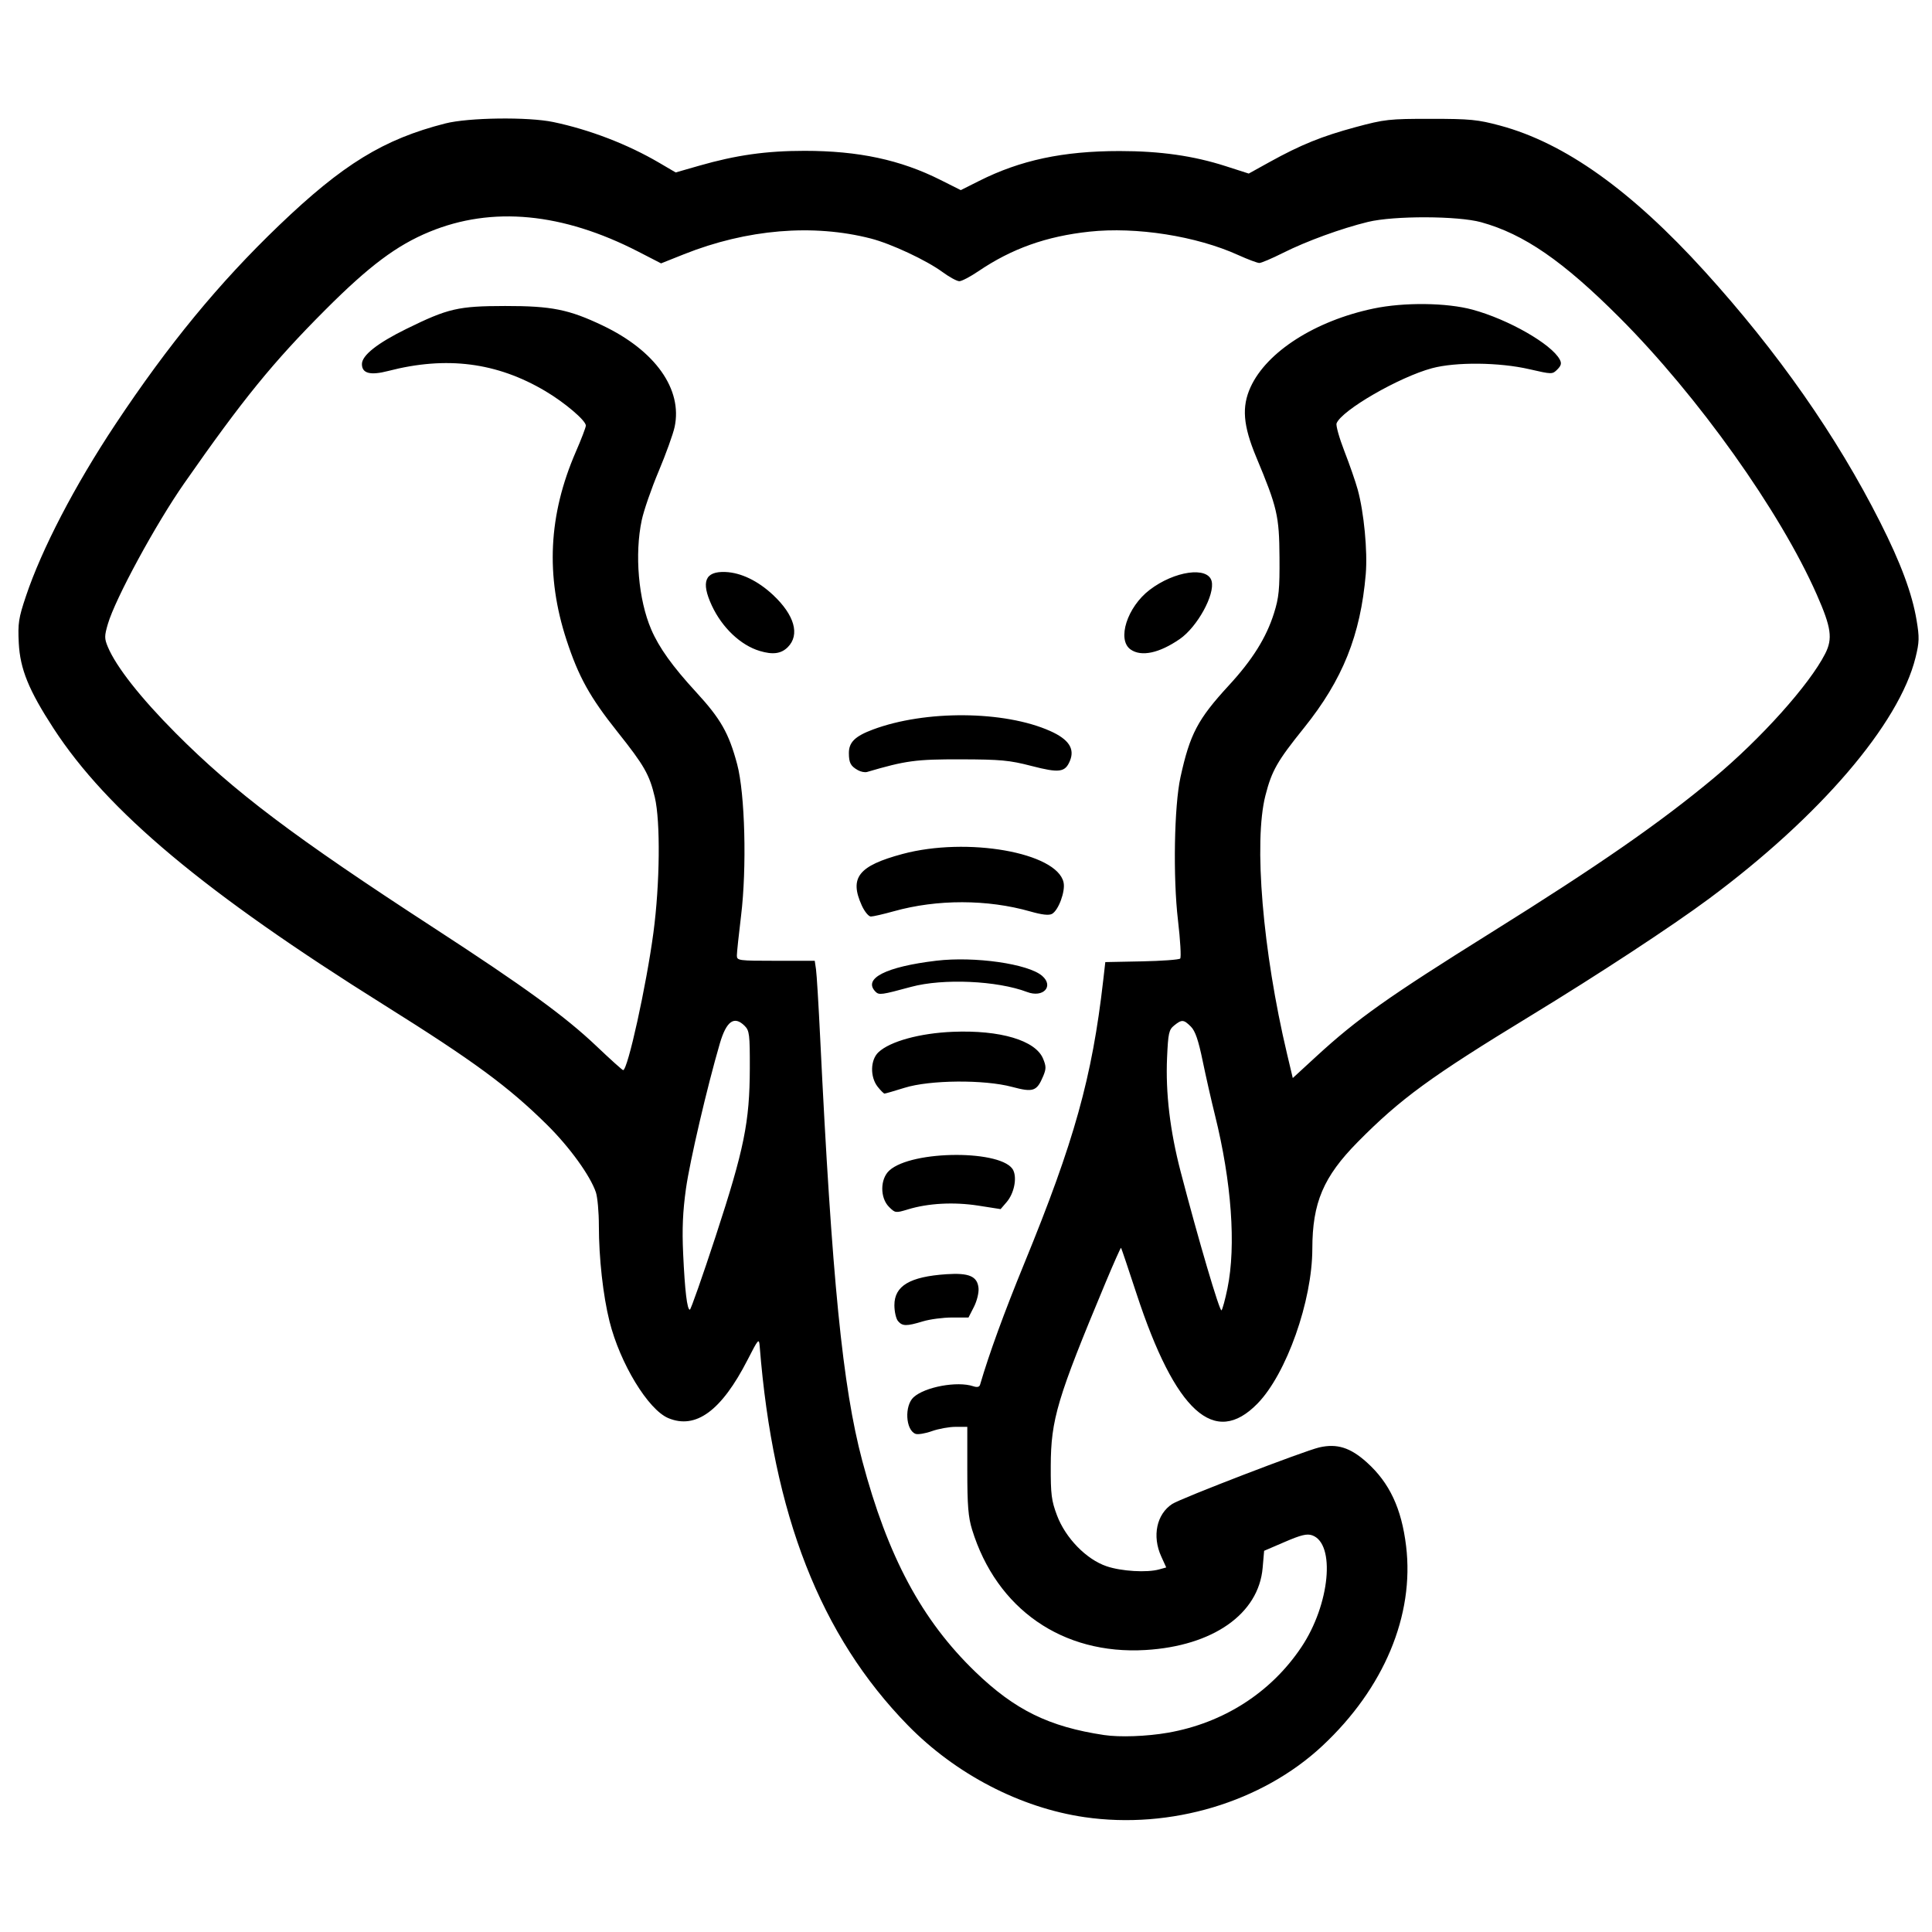
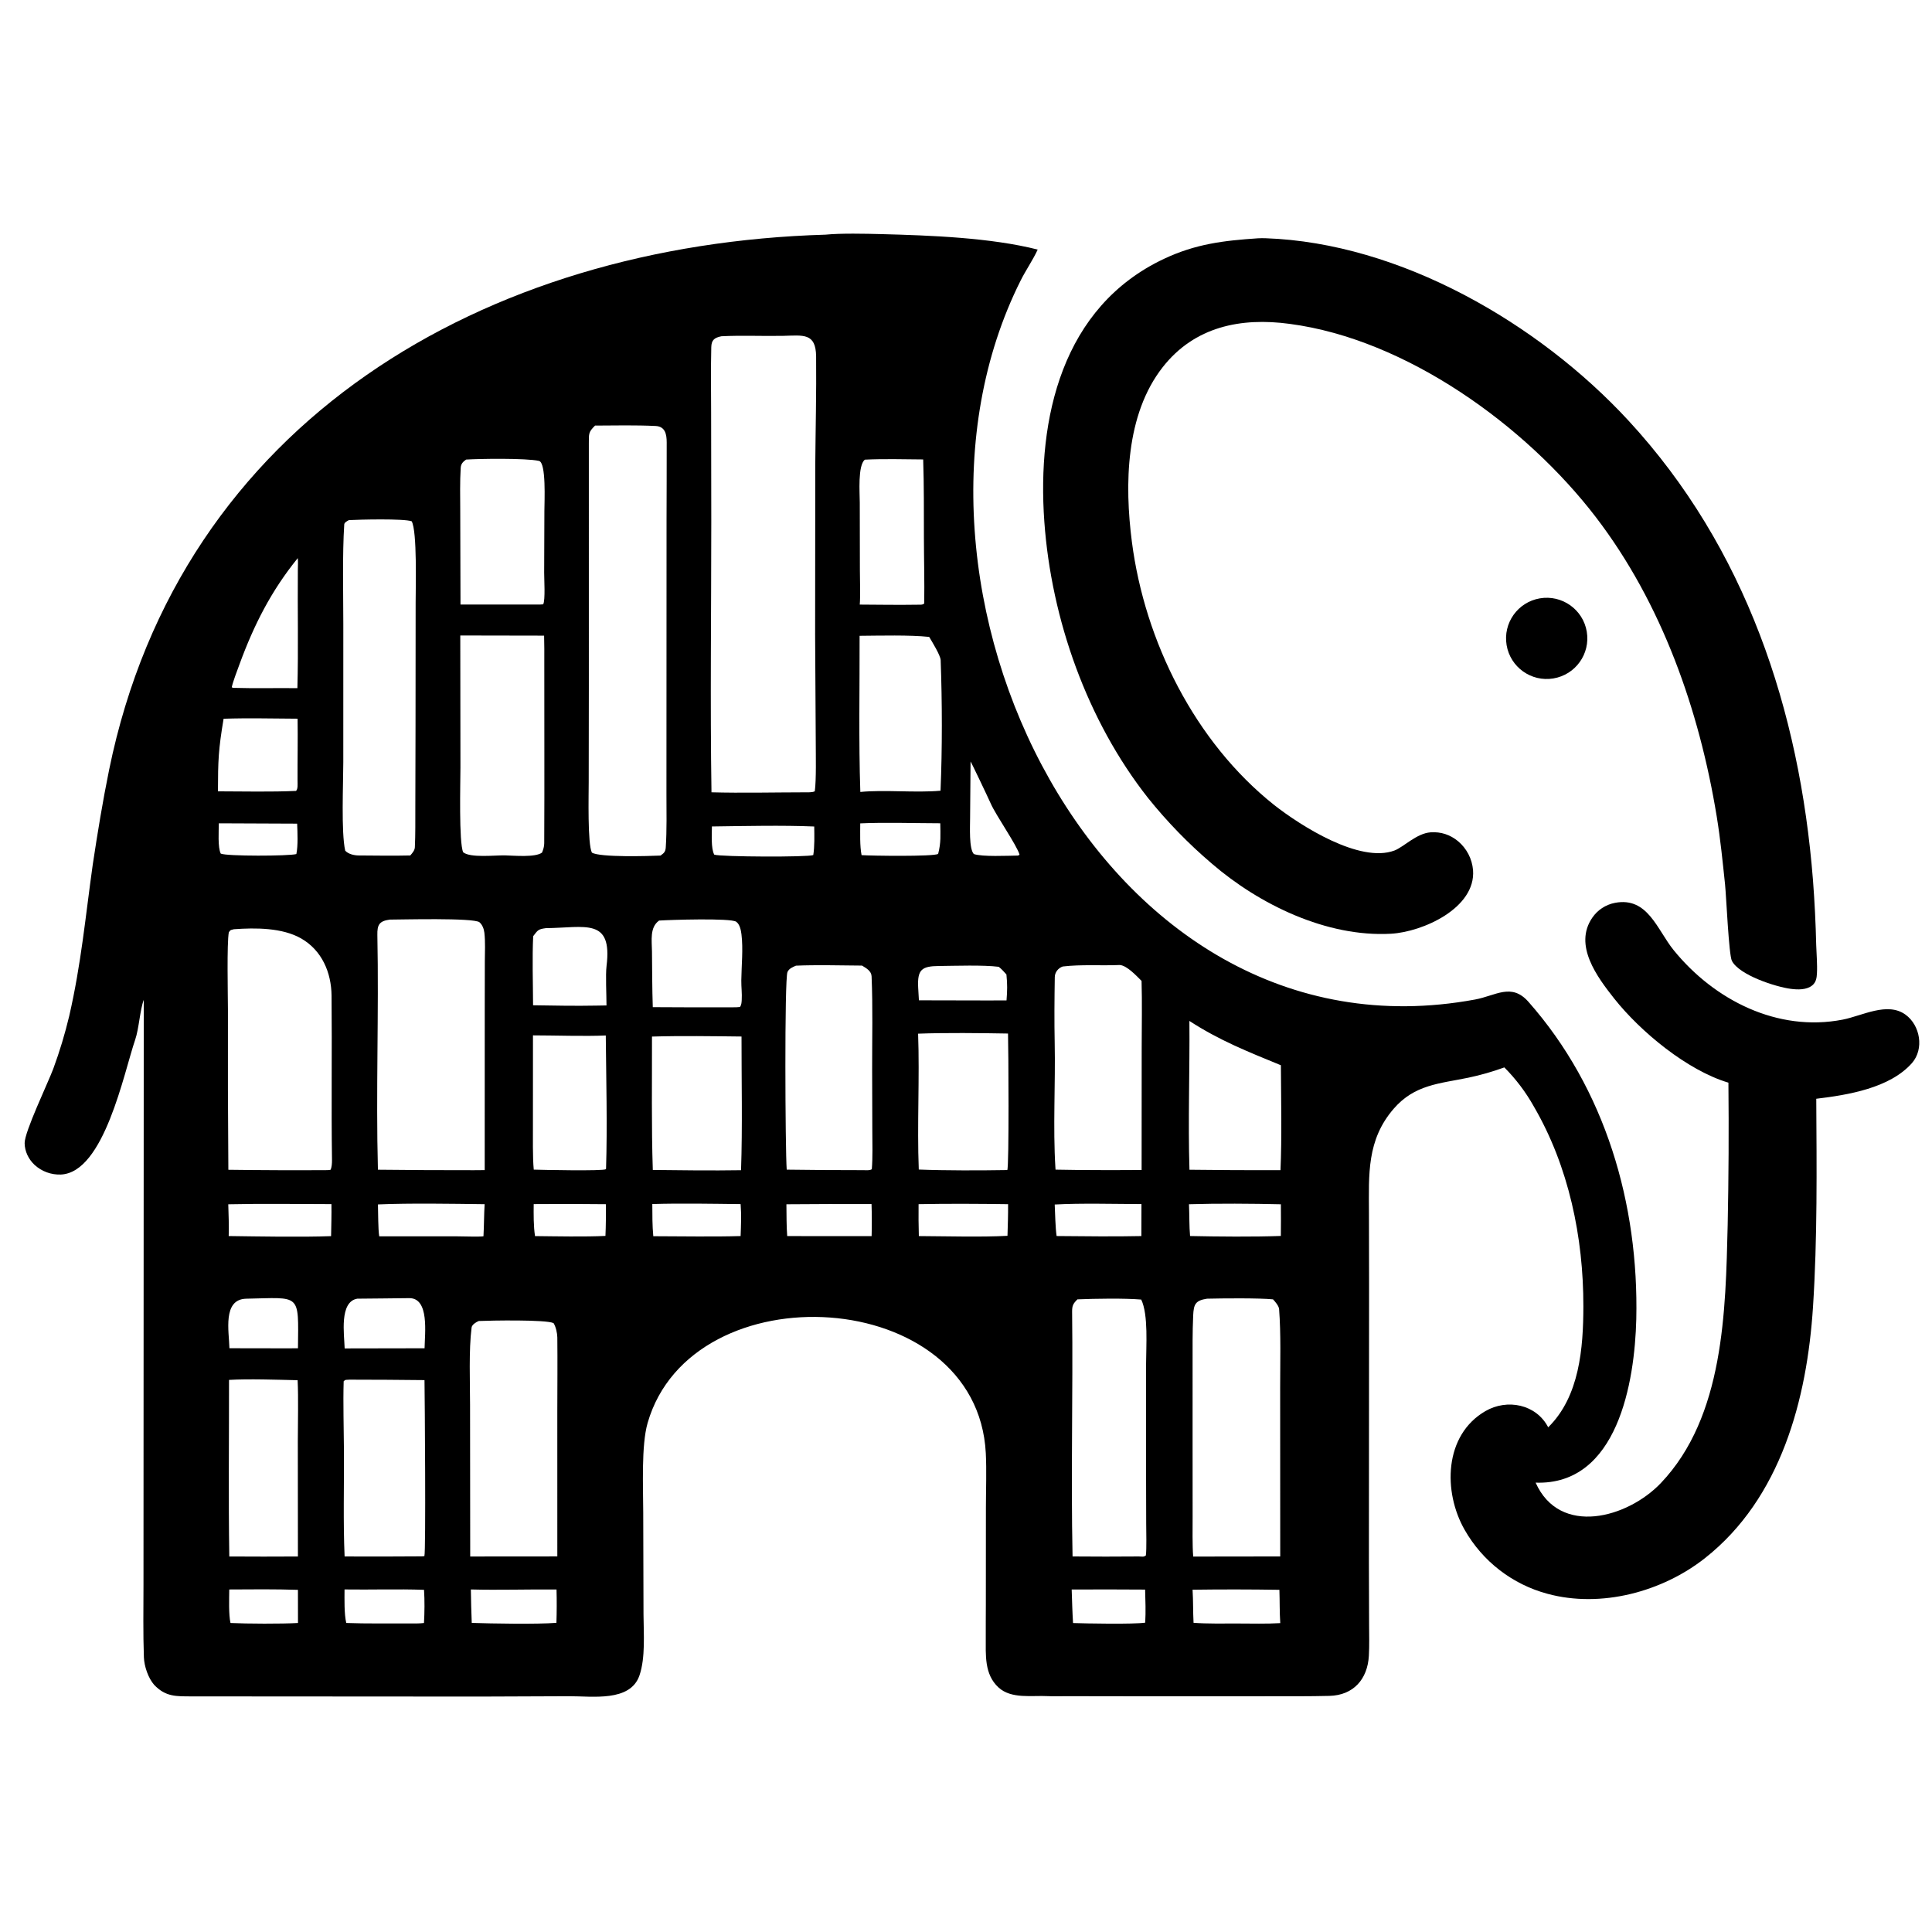
- <svg xmlns="http://www.w3.org/2000/svg" width="512" height="512" viewBox="0 0 742 670">
-   <g>
-     <path d="M 416.52 661.89 C391.88,658.30 367.03,645.38 348.70,626.64 C315.08,592.24 296.90,545.75 291.77,481.10 C291.51,477.85 291.29,478.09 287.09,486.30 C277.08,505.83 267.25,513.05 256.67,508.64 C248.93,505.40 238.15,487.68 234.09,471.50 C231.61,461.63 230.00,447.10 230.00,434.69 C230.00,429.52 229.48,423.77 228.85,421.90 C226.68,415.51 218.76,404.56 210.13,396.02 C195.29,381.35 182.01,371.57 147.50,349.96 C78.63,306.83 41.28,275.57 20.56,243.74 C11.05,229.12 7.72,220.96 7.21,210.98 C6.83,203.41 7.13,201.41 9.94,193.03 C16.03,174.85 28.71,150.47 44.29,127.00 C64.68,96.29 84.12,72.66 107.18,50.55 C131.70,27.05 147.31,17.47 171.00,11.42 C179.90,9.14 202.80,8.84 212.50,10.87 C226.47,13.80 241.01,19.39 253.14,26.50 L 259.50 30.23 L 268.50 27.65 C282.74,23.56 294.29,21.93 309.00,21.93 C329.73,21.93 345.84,25.38 361.25,33.13 L 369.00 37.02 L 375.97 33.52 C391.89,25.50 408.28,22.01 430.00,22.01 C445.58,22.01 458.38,23.83 470.82,27.84 L 479.59 30.66 L 487.54 26.26 C499.60,19.59 507.62,16.34 520.65,12.82 C531.80,9.82 533.51,9.63 549.50,9.64 C564.64,9.64 567.56,9.93 576.15,12.24 C600.94,18.91 626.45,37.09 654.70,68.22 C682.79,99.18 705.35,131.42 722.06,164.49 C729.98,180.15 734.35,191.90 736.07,202.14 C737.19,208.79 737.14,210.61 735.67,216.56 C729.38,242.03 698.94,277.57 656.34,309.17 C642.07,319.76 614.06,338.14 588.00,354.02 C549.46,377.50 537.91,385.93 521.44,402.60 C508.26,415.95 504.03,425.91 504.01,443.62 C503.98,463.63 494.07,491.64 482.98,503.02 C466.48,519.96 451.40,506.27 436.48,460.83 C433.36,451.30 430.68,443.38 430.55,443.23 C430.41,443.08 427.71,449.16 424.54,456.73 C406.01,501.09 403.62,509.11 403.55,527.00 C403.51,537.90 403.81,540.33 405.95,546.00 C409.24,554.72 417.21,562.90 425.01,565.54 C430.71,567.47 440.51,568.06 445.20,566.74 L 447.90 565.99 L 445.97 561.74 C442.43,553.95 444.20,545.53 450.20,541.61 C453.50,539.45 500.93,521.21 506.67,519.89 C513.48,518.32 518.60,519.93 524.93,525.63 C533.64,533.46 538.27,543.31 540.02,557.75 C543.26,584.37 531.52,612.42 507.88,634.50 C484.71,656.15 449.54,666.69 416.52,661.89 ZM 448.53 629.47 C469.89,625.74 488.14,614.04 499.82,596.57 C510.77,580.21 513.01,556.84 503.95,553.65 C501.95,552.95 499.69,553.49 493.45,556.18 L 485.50 559.60 L 484.93 566.15 C483.40,583.84 465.84,596.16 439.96,597.70 C408.11,599.60 382.76,582.00 373.33,551.44 C371.86,546.68 371.50,542.17 371.50,528.75 L 371.50 512.00 L 367.00 511.99 C364.52,511.99 360.42,512.74 357.87,513.65 C355.33,514.56 352.51,515.02 351.61,514.68 C347.78,513.21 347.30,503.85 350.89,500.60 C355.27,496.64 367.62,494.36 373.75,496.39 C375.28,496.90 376.13,496.71 376.40,495.82 C379.89,483.88 385.66,468.08 393.37,449.26 C412.58,402.40 419.45,377.78 423.70,340.50 L 424.50 333.50 L 438.48 333.22 C446.17,333.07 452.82,332.58 453.26,332.14 C453.69,331.71 453.31,325.08 452.41,317.42 C450.47,300.93 450.95,273.54 453.37,262.50 C457.00,245.91 460.01,240.21 471.91,227.28 C481.02,217.40 486.33,208.91 489.29,199.50 C491.17,193.54 491.49,190.35 491.40,178.00 C491.29,162.10 490.55,158.91 482.47,139.56 C477.41,127.43 476.83,120.25 480.29,112.67 C486.51,99.09 505.13,87.19 527.50,82.50 C539.23,80.04 555.60,80.23 565.55,82.93 C579.29,86.66 595.86,96.13 599.03,102.07 C599.81,103.52 599.60,104.40 598.11,105.89 C596.20,107.80 596.08,107.80 587.34,105.79 C575.83,103.13 559.12,102.97 550.00,105.41 C537.36,108.80 515.25,121.57 513.32,126.60 C513.01,127.42 514.36,132.23 516.33,137.30 C518.30,142.36 520.60,148.98 521.43,152.00 C523.85,160.76 525.27,175.76 524.53,184.50 C522.52,207.98 515.65,225.08 500.84,243.51 C490.50,256.36 488.44,259.98 486.00,269.50 C481.43,287.35 484.94,329.27 494.30,368.76 L 496.50 378.03 L 505.56 369.70 C521.31,355.23 532.98,346.97 572.65,322.18 C614.04,296.33 637.37,280.14 658.00,262.97 C676.27,247.76 694.91,226.98 700.97,215.07 C703.93,209.25 703.33,205.01 697.73,192.32 C683.66,160.41 652.13,116.14 622.01,85.98 C600.26,64.22 585.29,53.90 568.86,49.35 C559.94,46.88 535.32,46.81 525.38,49.23 C515.17,51.72 501.72,56.62 492.77,61.12 C488.52,63.25 484.42,65.00 483.66,65.00 C482.90,65.00 479.26,63.63 475.56,61.96 C459.46,54.65 436.39,51.03 418.38,52.97 C401.88,54.74 388.56,59.49 375.80,68.14 C372.67,70.26 369.36,72.00 368.44,72.00 C367.52,72.00 364.60,70.41 361.96,68.47 C355.82,63.96 342.24,57.61 334.47,55.61 C312.23,49.89 286.87,52.02 262.69,61.64 L 253.89 65.15 L 245.19 60.67 C216.04,45.68 189.01,43.10 164.94,53.03 C152.36,58.21 141.76,66.15 124.98,82.96 C104.89,103.07 93.24,117.38 70.77,149.59 C59.80,165.30 44.28,193.90 41.42,203.67 C40.07,208.28 40.07,209.23 41.42,212.45 C44.61,220.09 54.02,232.04 67.49,245.57 C89.91,268.09 112.83,285.38 166.50,320.28 C201.44,343.00 217.04,354.34 229.05,365.75 C234.40,370.84 239.03,375.00 239.32,375.00 C241.09,375.00 248.26,342.41 250.96,322.13 C253.44,303.44 253.69,279.54 251.49,270.22 C249.43,261.48 247.46,258.03 237.13,245.05 C226.54,231.75 222.21,223.94 217.58,209.81 C209.50,185.12 210.64,161.76 221.12,137.59 C223.26,132.68 225.00,128.12 225.00,127.45 C225.00,125.51 216.94,118.65 209.45,114.21 C190.82,103.16 171.46,100.68 149.11,106.47 C142.21,108.26 139.00,107.42 139.00,103.83 C139.00,100.48 144.92,95.80 156.10,90.30 C172.10,82.44 175.92,81.55 194.00,81.52 C211.82,81.50 218.49,82.83 231.50,89.04 C251.68,98.67 262.20,113.52 259.09,127.99 C258.51,130.71 255.75,138.36 252.96,145.00 C250.16,151.64 247.24,160.10 246.46,163.79 C243.68,176.88 245.19,194.28 250.09,205.70 C253.08,212.70 258.29,219.96 267.34,229.80 C276.79,240.07 279.92,245.56 283.11,257.50 C286.13,268.80 286.86,297.28 284.61,315.71 C283.73,322.97 283.00,329.84 283.00,330.96 C283.00,332.92 283.57,333.00 297.95,333.00 L 312.91 333.00 L 313.39 336.25 C313.66,338.04 314.38,349.85 314.99,362.50 C319.51,455.41 323.61,496.63 331.15,525.00 C340.94,561.85 354.01,586.24 374.61,606.11 C389.77,620.74 402.89,627.18 424.00,630.35 C430.03,631.26 440.41,630.88 448.53,629.47 ZM 471.42 458.79 C474.77,442.44 472.99,417.91 466.61,392.24 C465.27,386.89 463.16,377.56 461.91,371.53 C460.25,363.46 459.04,359.95 457.37,358.28 C454.61,355.52 453.87,355.47 450.95,357.84 C448.92,359.48 448.64,360.77 448.22,370.18 C447.62,383.74 449.35,398.30 453.43,413.97 C460.22,440.03 468.45,467.95 469.13,467.24 C469.52,466.83 470.55,463.03 471.42,458.79 ZM 274.88 438.72 C285.80,405.36 287.92,394.91 287.97,374.25 C288.00,361.31 287.82,359.82 286.00,358.00 C281.99,353.99 278.99,356.11 276.46,364.75 C271.57,381.48 264.93,409.95 263.45,420.50 C262.22,429.32 261.93,435.95 262.37,445.50 C263.02,459.72 263.89,467.00 264.94,467.00 C265.31,467.00 269.78,454.27 274.88,438.72 ZM 344.87 471.35 C344.12,470.44 343.50,467.70 343.50,465.26 C343.50,457.84 349.44,454.31 363.50,453.37 C372.18,452.79 375.37,454.17 375.81,458.70 C375.98,460.48 375.21,463.62 374.04,465.93 L 371.96 470.00 L 365.64 470.00 C362.16,470.00 357.11,470.67 354.41,471.49 C348.12,473.40 346.56,473.37 344.87,471.35 ZM 341.43 427.52 C337.95,424.04 337.99,416.84 341.51,413.58 C350.14,405.58 385.56,405.54 389.19,413.53 C390.63,416.68 389.41,422.42 386.60,425.68 L 384.29 428.37 L 375.71 427.03 C366.31,425.57 356.48,426.10 348.68,428.48 C343.98,429.91 343.80,429.89 341.43,427.52 ZM 337.07 381.37 C334.10,377.59 334.25,371.05 337.38,368.12 C341.83,363.93 353.31,360.78 366.00,360.27 C384.14,359.54 397.67,363.56 400.59,370.56 C401.81,373.49 401.82,374.49 400.67,377.25 C398.20,383.14 396.85,383.61 388.69,381.43 C377.99,378.56 357.10,378.74 347.39,381.78 C343.48,383.00 340.03,384.00 339.71,384.00 C339.40,384.00 338.21,382.81 337.07,381.37 ZM 336.25 344.87 C331.28,339.83 340.22,335.28 359.59,332.97 C374.33,331.22 394.91,334.16 400.25,338.79 C404.86,342.79 400.63,347.33 394.48,344.99 C382.98,340.62 362.18,339.70 349.93,343.01 C338.52,346.11 337.60,346.23 336.25,344.87 ZM 330.97 311.75 C326.12,301.06 329.71,296.52 346.60,291.98 C371.41,285.32 405.95,291.40 408.47,302.89 C409.23,306.30 406.51,313.65 404.01,315.00 C402.82,315.63 400.16,315.33 395.72,314.06 C379.24,309.35 359.91,309.32 343.26,313.98 C339.28,315.09 335.32,316.00 334.46,316.00 C333.60,316.00 332.05,314.11 330.97,311.75 ZM 329.50 259.80 C326.69,258.22 326.03,256.98 326.02,253.25 C326.00,249.09 328.36,246.76 335.23,244.19 C355.35,236.66 385.72,236.90 403.31,244.74 C410.44,247.92 412.85,251.54 410.92,256.19 C409.08,260.65 406.84,260.94 396.10,258.16 C387.70,255.98 384.32,255.67 369.00,255.63 C351.73,255.59 347.88,256.11 333.00,260.48 C332.17,260.72 330.60,260.42 329.50,259.80 ZM 291.76 214.00 C284.44,211.80 277.33,205.06 273.38,196.57 C269.13,187.43 270.76,183.37 278.57,183.68 C284.54,183.91 291.07,187.05 296.88,192.48 C305.15,200.22 307.29,207.80 302.55,212.55 C300.00,215.09 296.81,215.52 291.76,214.00 ZM 434.22 213.44 C428.88,209.70 432.89,197.13 441.55,190.53 C451.07,183.27 463.84,181.46 465.33,187.17 C466.68,192.32 459.84,204.77 453.11,209.42 C445.22,214.86 438.34,216.33 434.22,213.44 Z" fill="rgba(0,0,0,1)" />
-   </g>
+ <svg xmlns="http://www.w3.org/2000/svg" width="512" height="512" viewBox="0 0 658 512">
+   <path fill="#000" transform="scale(0.795647 0.795031)" d="M353.368 8.705C359.825 8.051 370.6 8.293 377.291 8.469C398.102 9.017 424.091 9.978 444.187 15.096C442.195 19.478 439.158 23.826 436.896 28.337C371.934 157.901 470.125 366.192 631.442 336.355C640.268 334.723 646.982 329.101 654.249 337.333C687.229 374.692 701.513 424.033 700.417 473.271C699.763 500.164 692.442 544.552 657.328 543.322C667.674 566.516 696.703 558.465 710.932 543.509C738.031 515.023 738.644 469.747 739.541 432.872C739.955 412.577 740.06 392.277 739.856 371.978C722.203 366.709 702.202 350.137 690.95 335.922C683.615 326.656 673.541 313.115 681.549 301.365C683.819 298.01 687.334 295.698 691.314 294.943C705.345 292.285 709.338 306.482 716.418 315.209C733.765 336.588 760.848 350.397 788.759 344.978C797.161 343.347 807.898 337.191 815.678 342.854C821.945 347.415 823.721 357.49 818.437 363.568C808.971 374.31 791.031 377.25 777.459 378.872C777.627 408.517 777.965 438.636 776.061 468.055C773.498 507.656 762.327 549.974 729.867 575.624C711.531 590.113 685.314 597.158 662.404 590.939C647.4 586.918 634.632 577.054 626.954 563.551C617.669 547.323 618.053 522.968 635.844 512.671C645.187 507.263 657.595 509.739 662.71 519.615C676.14 506.427 677.738 485.661 677.766 467.771C677.812 438.263 671.514 407.843 656.55 382.153C653.126 376.033 648.882 370.409 643.936 365.437C638.911 367.276 633.76 368.75 628.523 369.849C616.107 372.423 605.546 372.776 596.575 383.148C584.977 396.555 585.945 411.341 585.986 427.76L586.04 458.479L585.966 577.606L586.047 604.174C586.064 608.616 586.195 613.057 585.949 617.481C585.391 627.501 579.369 634.419 569.041 634.672C560.314 634.886 551.676 634.826 542.988 634.836L493.433 634.856L456.171 634.8C453.754 634.795 451.022 634.911 448.626 634.78C441.781 634.406 432.91 636.1 427.439 631.084C421.245 625.404 421.995 617.085 421.959 609.456C421.937 604.822 421.985 600.248 421.993 595.647L422.022 553.993C422.033 546.43 422.35 538.101 421.975 530.702C418.309 458.795 296.176 451.972 277.218 517.739C274.444 527.361 275.334 545.461 275.337 556.125L275.454 599.763C275.501 607.936 276.338 618.296 273.722 625.921C269.783 637.402 253.423 634.754 243.559 634.817L205.604 634.966L82.159 634.887C75.437 634.852 70.938 635.153 65.975 629.929C63.447 627.038 61.73 621.993 61.592 618.12C61.227 607.897 61.406 597.259 61.42 587.038L61.448 526.701L61.536 336.492C59.909 340.776 59.499 348.823 57.88 353.535C53.047 367.596 44.639 410.505 26.061 411.335C21.892 411.499 17.828 410 14.764 407.169C12.213 404.764 10.579 401.415 10.546 397.878C10.5 393 20.526 372.128 22.801 366.038C25.529 358.63 27.812 351.066 29.637 343.385C34.759 321.078 36.551 301.021 39.706 278.525C41.759 264.959 43.966 251.397 46.708 237.961C77.242 88.359 207.861 12.969 353.368 8.705ZM304.552 247.594C317.389 247.949 331.41 247.619 344.348 247.601C345.683 247.586 347.665 247.729 348.772 247.154C349.453 242.321 349.185 231.347 349.187 226.023L348.917 180.302L348.977 107.391C349.097 91.886 349.495 76.451 349.342 60.907C349.241 50.613 343.721 51.876 335.248 52.049C326.532 52.227 317.462 51.782 308.788 52.229C305.843 52.849 304.538 53.776 304.463 56.93C304.246 66.182 304.37 75.466 304.4 84.719L304.468 131.593C304.476 169.94 303.958 209.332 304.552 247.594ZM282.744 274.69C284.052 273.711 284.843 273.237 284.976 271.257C285.478 263.823 285.276 255.642 285.275 248.195L285.292 203.569L285.318 130.873C285.322 119.844 285.419 108.711 285.383 97.677C285.371 94.26 284.773 90.869 280.64 90.668C272.052 90.251 263.343 90.452 254.719 90.491C251.834 93.332 252.082 93.938 252.054 98.166L252.057 201.989L251.999 243.163C251.997 248.718 251.466 269.678 253.359 273.425C256.81 275.542 277.762 274.918 282.744 274.69ZM161.771 409.269C175.451 409.426 189.132 409.496 202.813 409.479L207.48 409.442L207.494 340.603L207.53 320.094C207.545 316.036 207.801 311.766 207.335 307.733C207.15 306.133 206.497 304.369 205.254 303.276C202.965 301.261 171.151 302.13 166.854 302.123C162.359 302.741 161.441 304.327 161.531 308.731C162.211 342.097 160.877 375.969 161.771 409.269ZM175.614 274.646C176.491 273.649 177.517 272.498 177.582 271.15C177.849 265.605 177.764 259.769 177.782 254.212L177.868 218.926L177.916 166.335C177.909 159.791 178.615 135.907 176.231 131.492C172.863 130.28 153.825 130.743 149.36 130.989C148.626 131.357 147.411 132.002 147.357 132.822C146.518 145.602 146.956 163.111 146.956 175.641L146.948 234.711C146.947 243.595 145.99 264.764 147.769 272.594C149.099 274.081 151.652 274.637 153.55 274.647C160.74 274.683 168.463 274.831 175.614 274.646ZM97.75 409.297C111.906 409.486 126.065 409.538 140.223 409.452L141.461 409.327C142.027 408.361 142.127 406.368 142.111 405.22C141.772 381.723 142.164 358.2 141.924 334.703C141.823 324.768 137.79 315.308 128.939 310.216C120.826 305.549 109.299 305.587 100.135 306.248C98.455 306.717 98.91 306.337 97.953 307.538C97.064 312.12 97.55 334.563 97.567 340.53C97.504 363.452 97.565 386.375 97.75 409.297ZM510.762 574.994L542.113 574.953L548.005 574.95L547.976 502.339C547.979 491.71 548.338 479.617 547.526 469.011C547.418 467.594 545.883 465.85 544.927 464.806C538.972 464.204 523.168 464.358 516.657 464.522C511.69 465.297 510.967 466.897 510.745 471.707C510.414 478.869 510.498 486.043 510.493 493.213L510.491 528.354L510.506 557.804C510.512 562.673 510.355 570.322 510.762 574.994ZM201.276 574.964L233.704 574.941L238.563 574.931L238.557 512.714C238.574 502.255 238.677 491.568 238.564 481.101C238.544 479.321 237.932 476.495 236.954 474.992C233.834 473.417 209.87 473.854 204.91 474.082C203.721 474.587 202.024 475.65 201.867 476.886C200.632 486.58 201.21 500.396 201.211 510.029L201.276 574.964ZM459.114 574.948C468.575 575.033 478.037 575.034 487.498 574.95C488.963 574.972 489.542 575.257 490.493 574.508C490.854 571.827 490.64 563.972 490.632 560.701L490.558 531.954L490.577 492.758C490.584 485.004 491.628 471.372 488.502 464.893C481.293 464.287 468.828 464.488 461.208 464.805C459.357 466.624 458.889 467.52 458.921 470.192C459.332 505.029 458.37 540.134 459.114 574.948ZM232.018 273.418C232.552 272.103 232.95 270.862 232.958 269.428C233.104 243.524 232.954 217.611 232.99 191.705C232.995 187.97 233.027 184.209 232.907 180.478L197.025 180.413L197.092 237.002C197.083 243.499 196.382 269.089 198.26 273.282C201.356 275.774 211.852 274.517 216.187 274.612C219.988 274.696 229.146 275.577 232.018 273.418ZM451.829 409.24L461.351 409.384C470.457 409.471 479.564 409.474 488.671 409.394L488.707 356.844C488.711 347.571 488.92 337.552 488.65 328.383C486.417 326.174 482.454 321.849 479.365 321.573C471.19 321.929 462.947 321.26 454.897 322.213C452.966 322.892 451.538 324.671 451.505 326.746C451.354 336.125 451.275 345.676 451.466 355.053C451.824 372.598 450.688 391.024 451.776 408.473C451.792 408.729 451.81 408.985 451.829 409.24ZM336.756 409.242C347.732 409.395 358.709 409.469 369.687 409.464C370.886 409.48 372.197 409.654 373.181 409.068C373.602 404.024 373.414 397.765 373.398 392.588L373.323 366.222C373.299 352.991 373.648 339.646 373.086 326.424C372.988 324.128 370.805 322.922 368.997 321.828C360.297 321.77 349.212 321.469 340.715 321.86C339.308 322.466 337.736 323.082 337.079 324.592C335.769 327.598 336.126 400.953 336.756 409.242ZM147.508 574.954C158.54 575.006 169.572 574.989 180.603 574.905L181.662 574.802C182.335 572.717 181.83 506.883 181.71 499.399C171.031 499.277 160.351 499.212 149.671 499.206C148.152 499.339 147.905 499.071 147.11 499.889C146.822 509.296 147.172 520.083 147.226 529.635C147.31 544.32 146.867 560.326 147.508 574.954ZM422.586 336.761L430.846 336.741C431.169 332.462 431.251 330.012 430.804 325.625C429.662 324.364 428.861 323.425 427.518 322.346C420.89 321.502 408.895 321.933 401.868 322C394.574 322.079 392.639 323.505 393.024 331.216C393.118 333.045 393.224 334.872 393.343 336.699L422.586 336.761ZM148.221 603.437C157.145 603.78 166.113 603.579 175.044 603.647C177.189 603.663 179.35 603.697 181.484 603.452C181.75 599.012 181.798 593.69 181.506 589.24C170.195 588.828 158.778 589.251 147.478 589.078C147.466 593.126 147.294 599.609 148.221 603.437ZM127.532 589.245C118.062 588.932 107.666 589.02 98.133 589.087C98.103 593.053 97.84 599.72 98.659 603.444C105.523 603.785 120.722 603.855 127.555 603.443L127.532 589.245ZM509.411 437.673C521.181 437.926 536.578 438.072 548.266 437.642C548.324 433.121 548.331 428.6 548.287 424.079C536.146 423.791 521.07 423.689 508.948 424.06C509.147 428.287 509.035 433.694 509.411 437.673ZM93.677 260.875C93.638 264.054 93.175 271.25 94.495 273.851C96.951 275.025 123.73 274.932 126.861 274.045C127.623 270.332 127.345 264.902 127.194 261.016L93.677 260.875ZM201.933 603.404C210.542 603.701 229.969 604.038 238.178 603.377C238.335 598.621 238.35 593.861 238.222 589.104C226.233 588.979 213.349 589.407 201.554 589.082C201.613 593.857 201.739 598.632 201.933 603.404ZM548.116 409.467C548.74 395.577 548.361 378.553 548.289 364.518C534.15 358.694 522.081 353.952 509.126 345.533C509.324 366.331 508.5 388.734 509.156 409.28C522.142 409.447 535.129 409.51 548.116 409.467ZM392.998 350.992C393.694 369.938 392.527 390.052 393.288 409.197C404.955 409.658 419.392 409.605 431.168 409.418C431.988 408.27 431.674 356.553 431.486 350.934C419.655 350.731 404.771 350.546 392.998 350.992ZM431.258 437.584C431.394 433.053 431.553 428.572 431.515 424.038C419.105 423.865 405.613 423.779 393.203 424.03C393.15 428.586 393.186 433.143 393.313 437.697C404.63 437.751 420.22 438.194 431.258 437.584ZM547.653 589.235C535.263 589.038 522.872 589.024 510.482 589.194C510.783 593.994 510.646 598.677 510.905 603.364C516.725 603.815 523.788 603.656 529.699 603.666C535.475 603.675 542.324 603.856 548.019 603.499C547.696 598.514 547.821 594.118 547.653 589.235ZM279.083 352.229C279.127 370.816 278.815 390.863 279.437 409.374C291.714 409.531 304.938 409.674 317.205 409.481C317.845 391.213 317.392 370.677 317.409 352.21C305.14 352.068 291.312 351.86 279.083 352.229ZM317.023 437.688C317.192 432.891 317.397 428.789 317.026 424.005C305.043 423.87 291.163 423.607 279.224 423.98C279.25 428.622 279.206 433.134 279.644 437.758C291.706 437.766 305.052 438.053 317.023 437.688ZM259.422 408.852C259.999 390.647 259.473 370.105 259.307 351.758C250.655 352.178 237.249 351.717 228.139 351.714L228.121 389.641C228.15 395.29 227.959 403.915 228.478 409.234C231.579 409.345 258.191 409.903 259.328 409.057L259.422 408.852ZM452.286 437.678C463.999 437.772 476.896 437.954 488.568 437.691L488.604 423.995C477.183 423.958 462.623 423.554 451.474 424.18C451.644 427.861 451.765 434.237 452.286 437.678ZM415.452 234.397L415.252 258.737C415.254 262.187 414.725 271.833 416.857 274.039C420.469 275.288 431.437 274.745 435.774 274.691L436.427 274.332C435.311 270.315 426.275 257.405 424.092 252.412C423.081 250.099 415.836 234.852 415.452 234.397ZM95.712 216.078C93.496 229.319 93.322 233.874 93.295 247.176C103.947 247.194 116.194 247.483 126.721 246.993C127.58 246.159 127.37 244.128 127.363 242.644C127.325 233.826 127.518 224.861 127.386 216.055C117.17 215.998 105.84 215.73 95.712 216.078ZM458.74 589.105C458.895 593.846 459.024 598.735 459.321 603.466C465.138 603.67 485.156 604.045 490.211 603.303C490.487 598.519 490.301 593.922 490.172 589.135C479.695 589.06 469.217 589.05 458.74 589.105ZM373.066 423.985C360.919 423.944 348.773 423.974 336.627 424.074C336.682 428.173 336.637 433.668 336.968 437.703L373.099 437.711C373.22 433.136 373.209 428.559 373.066 423.985ZM402.594 246.909C403.359 228.989 403.311 209.009 402.654 190.968C402.579 188.92 398.949 183.051 397.739 181.025C389.478 180.129 376.579 180.489 367.953 180.548C368.014 202.383 367.525 225.815 368.267 247.444C378.446 246.412 392.015 247.877 402.594 246.909ZM402.486 260.861C392.256 260.845 378.22 260.415 368.229 260.903C368.223 265.004 368.008 270.579 368.8 274.51C372.707 274.79 399.642 275.184 401.577 273.977C402.836 269.184 402.559 265.769 402.486 260.861ZM259.164 437.622C259.374 432.982 259.377 428.692 259.354 424.044C249.055 423.92 238.754 423.907 228.454 424.003C228.41 428.278 228.353 433.489 229.019 437.704C237.714 437.795 250.604 438.068 259.164 437.622ZM98.212 485.743L119.426 485.78L127.544 485.771C127.779 461.883 128.944 464.078 105.311 464.527C95.234 464.847 98.016 478.471 98.212 485.743ZM304.744 262.222C304.72 265.44 304.283 271.652 305.742 274.298C308.512 275.273 346.105 275.425 348.13 274.47C348.718 270.763 348.592 266.043 348.532 262.242C335.2 261.663 318.279 262.043 304.744 262.222ZM147.531 485.822L175.152 485.771L181.74 485.77C181.835 479.384 183.869 464.215 175.172 464.283C168.017 464.339 160.167 464.491 152.942 464.515C145.162 465.836 147.362 479.884 147.531 485.822ZM97.714 424.079C97.851 428.231 98.037 433.578 97.896 437.684C111.035 437.856 128.752 438.199 141.723 437.723C141.803 433.199 141.945 428.518 141.872 424.01C127.405 423.985 112.121 423.758 97.714 424.079ZM161.782 424.14C161.909 427.793 161.81 434.578 162.332 437.797L195.75 437.811C197.515 437.815 205.822 438.066 206.951 437.777C207.205 433.212 207.172 428.448 207.446 424.043C193.38 423.866 175.677 423.555 161.782 424.14ZM99.916 202.847C108.931 203.123 118.232 202.872 127.303 202.978C127.752 186.093 127.338 169.105 127.496 152.208C127.509 150.78 127.633 148.598 127.46 147.266C116.092 161.306 108.729 175.801 102.515 192.759C101.652 195.113 99.609 200.435 99.211 202.588C99.513 202.732 99.678 202.883 99.916 202.847ZM233.645 305.788C230.335 306.233 230.24 306.617 228.232 309.221C227.778 318.425 228.153 329.437 228.181 338.823C237.04 338.961 246.458 339.142 255.299 338.967L259.613 338.895C259.622 334.509 259.156 325.856 259.639 321.95C262.21 301.137 250.478 305.622 233.645 305.788ZM282.137 302.533C278.043 305.449 279.03 311.072 279.081 315.769C279.168 323.697 279.153 331.713 279.427 339.631C291.309 339.718 303.19 339.737 315.072 339.688L316.724 339.563C317.386 338.716 317.428 337.644 317.495 336.606C317.675 333.808 317.286 330.969 317.319 328.163C317.393 321.729 318.163 314.757 317.383 308.404C317.171 306.672 316.655 304.08 315.124 303.033C312.708 301.382 286.562 302.236 282.137 302.533ZM370.211 105.091C367.108 107.572 368.025 119.415 368.029 123.527L368.078 152.423C368.085 156.016 368.322 163.814 368.023 167.179C376.111 167.218 384.531 167.368 392.591 167.233C393.887 167.185 394.805 167.402 395.613 166.707C395.769 157.374 395.503 147.845 395.483 138.49C395.459 127.316 395.539 116.167 395.171 105.001C387.397 104.938 377.915 104.69 370.211 105.091ZM231.079 167.162L232.512 167.066C233.489 165.278 232.915 156.129 232.933 153.489L233.029 127.053C233.036 123.071 233.88 106.323 230.702 105.623C225.105 104.389 205.187 104.679 199.515 105.053C198.179 106.001 197.316 106.867 197.207 108.585C196.831 114.542 196.993 121.109 197.009 127.085L197.116 167.162L231.079 167.162ZM98.035 499.31C98.06 524.347 97.751 549.978 98.153 574.961C107.943 575.025 117.733 575.026 127.523 574.964L127.482 525.574C127.481 517.649 127.778 507.129 127.398 499.44C118.729 499.25 106.45 498.808 98.035 499.31Z" />
+   <path fill="#000" transform="scale(0.795647 0.795031)" d="M538.469 10.264C539.548 10.207 540.629 10.197 541.708 10.234C599.312 12.24 658.583 46.618 697.119 88.409C747.305 142.834 770.338 212.492 776.051 285.223C776.762 294.492 777.224 303.778 777.436 313.072C777.559 317.045 777.951 321.2 777.75 325.162C777.651 327.12 777.367 328.955 775.777 330.278C773.338 332.307 769.498 332.176 766.524 331.784C760.008 330.927 744.517 325.908 741.348 319.811C740.01 317.237 738.944 292.064 738.41 286.992C737.388 277.284 736.422 267.551 734.846 257.914C727.397 212.372 711.364 166.643 683.126 129.738C653.132 90.538 601.989 53.517 552.104 46.929C531.137 44.074 511.324 48.089 497.719 65.448C481.767 85.801 481.341 115.824 484.515 140.352C490.025 182.932 511.497 226.022 545.36 252.989C556.665 261.88 582.047 278.118 596.915 272.522C600.786 271.065 606.375 265.162 612.369 264.738C616.755 264.428 620.718 265.736 624.102 268.518C627.822 271.629 630.141 276.099 630.542 280.93C631.784 297.203 608.946 307.426 595.419 308.177C567.853 309.708 539.053 295.659 518.733 278.143C508.744 269.641 499.587 260.209 491.385 249.974C465.333 216.865 450.029 173.456 447.034 131.711C443.849 87.336 454.611 39.662 498.211 19.081C511.771 12.68 523.697 11.255 538.469 10.264Z" />
+   <path fill="#000" transform="scale(0.795647 0.795031)" d="M659.12 164.51C668.614 162.878 677.627 169.271 679.224 178.77C680.821 188.269 674.395 197.257 664.89 198.82C655.433 200.375 646.499 193.989 644.91 184.539C643.321 175.088 649.675 166.133 659.12 164.51Z" />
  <style>@media (prefers-color-scheme: light) { :root { filter: none; } }
@media (prefers-color-scheme: dark) { :root { filter: contrast(0.385) brightness(4.5); } }
</style>
</svg>
